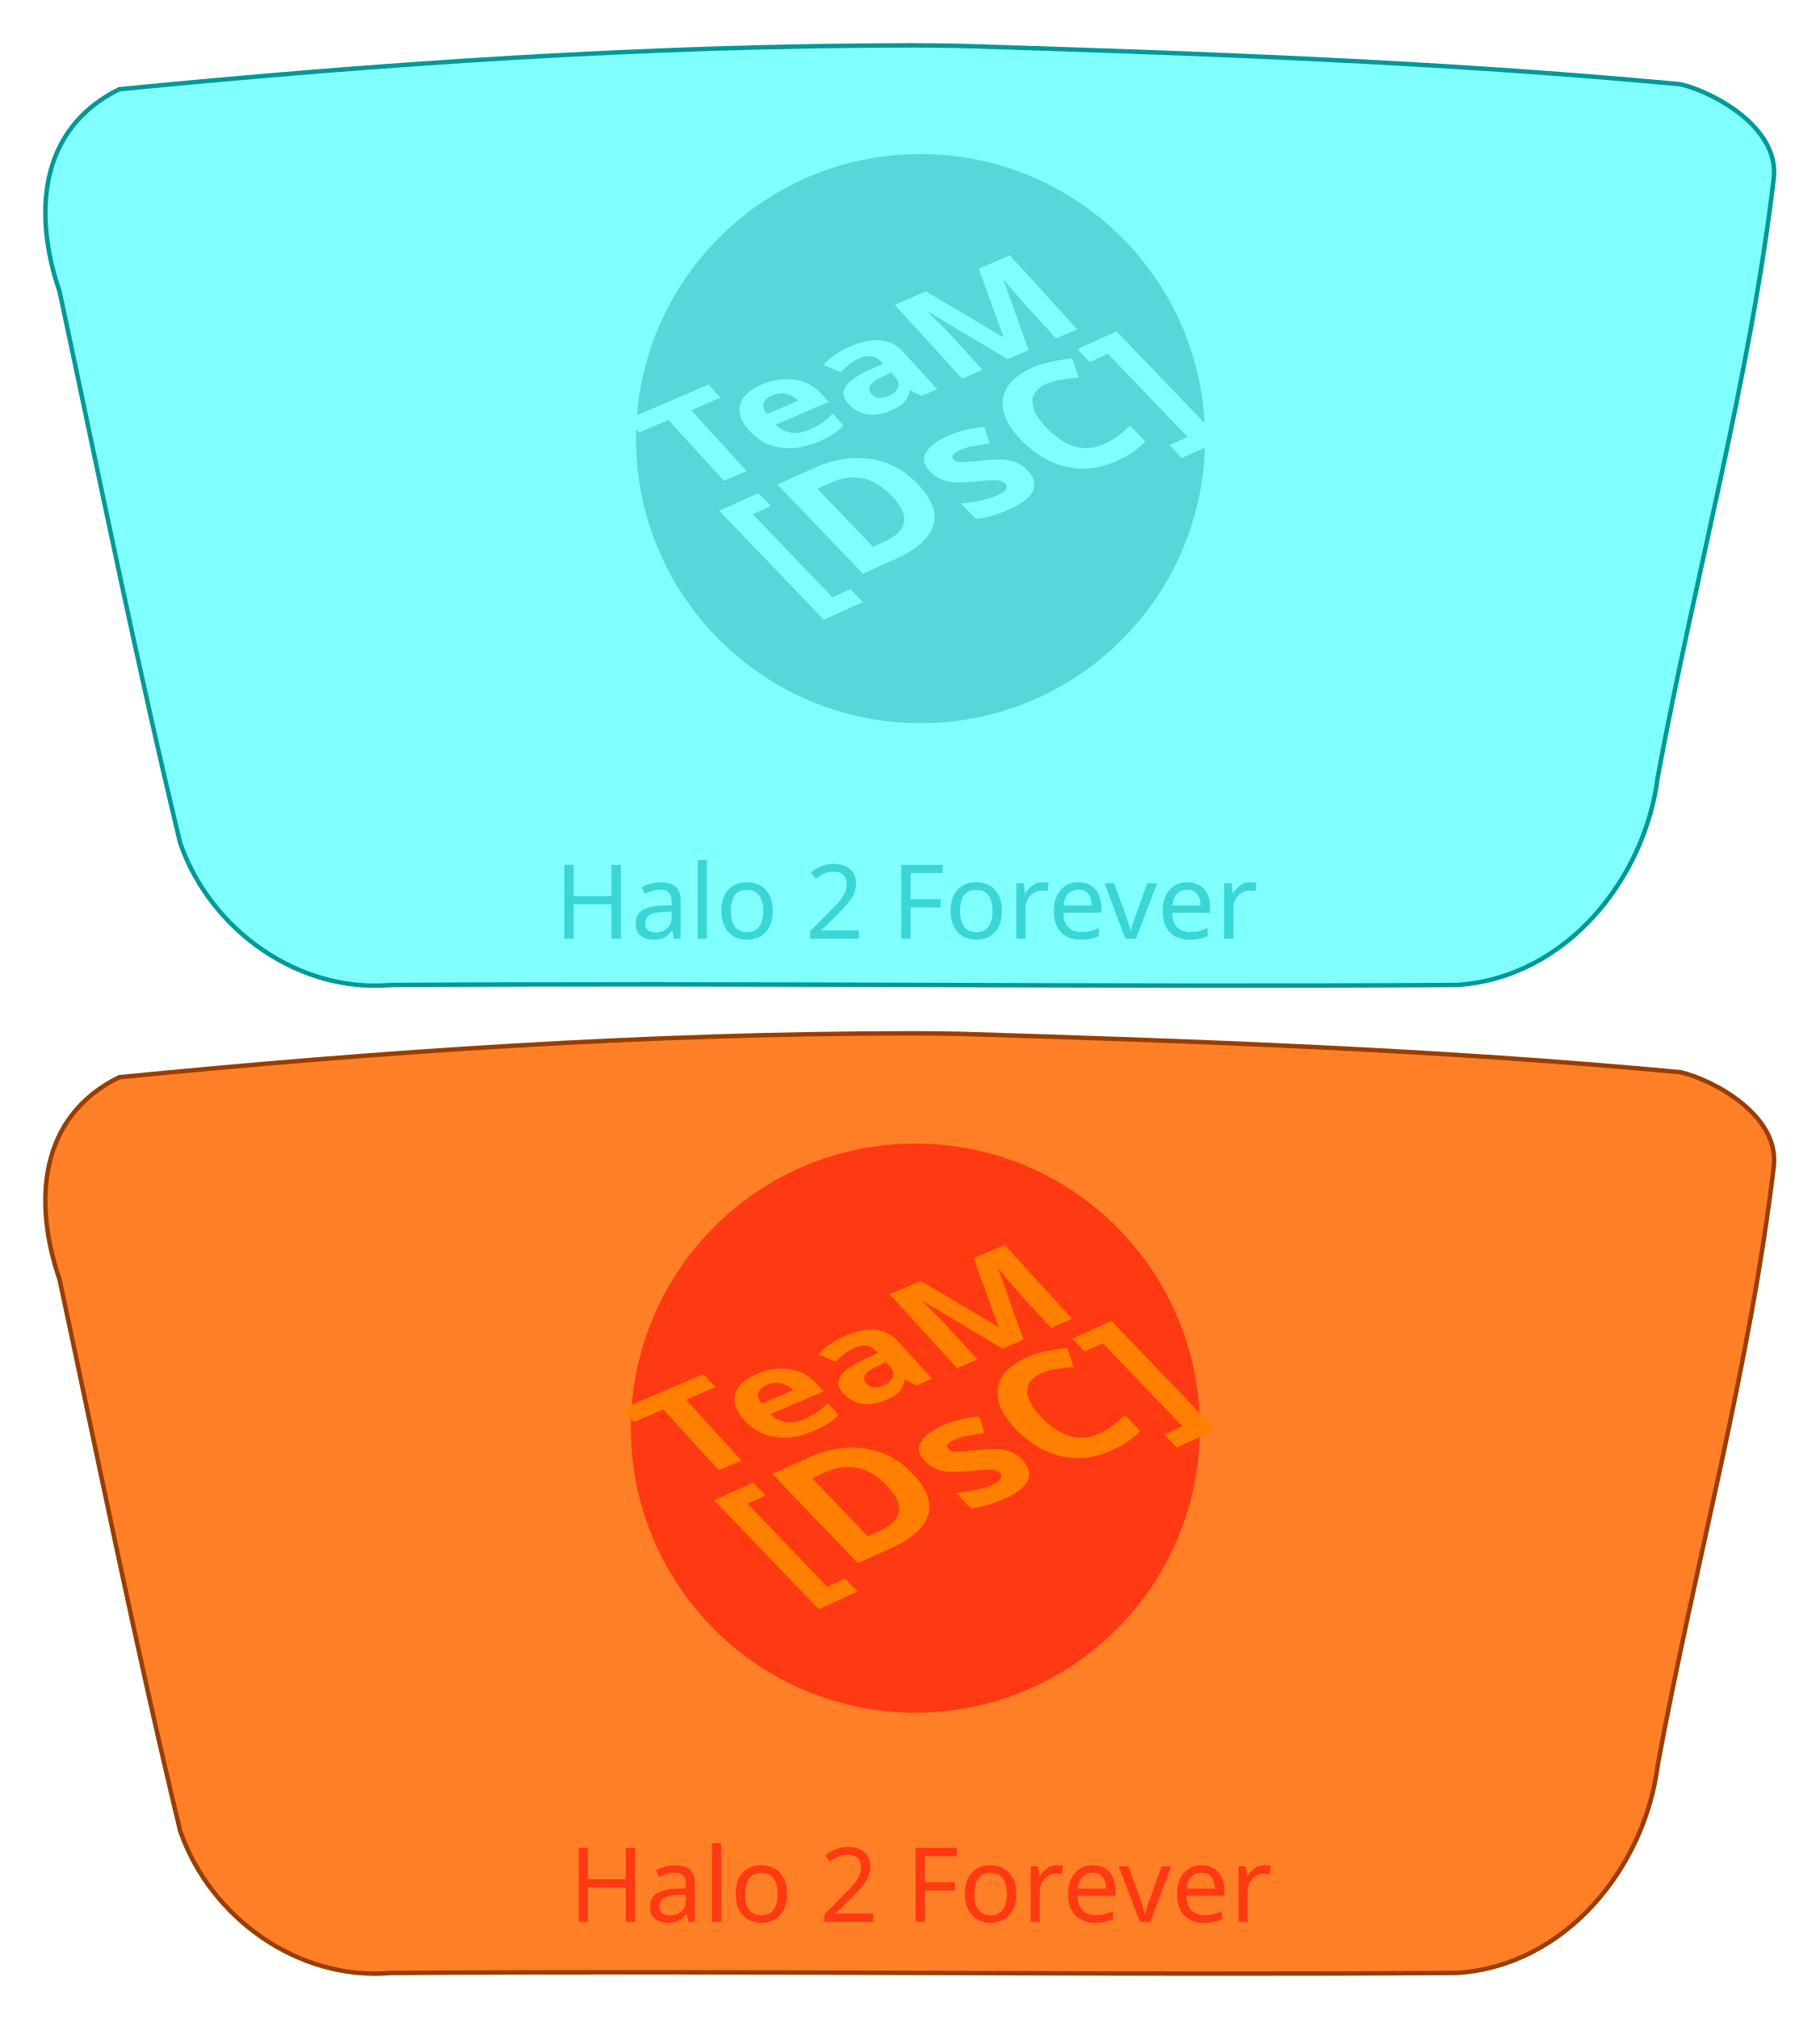
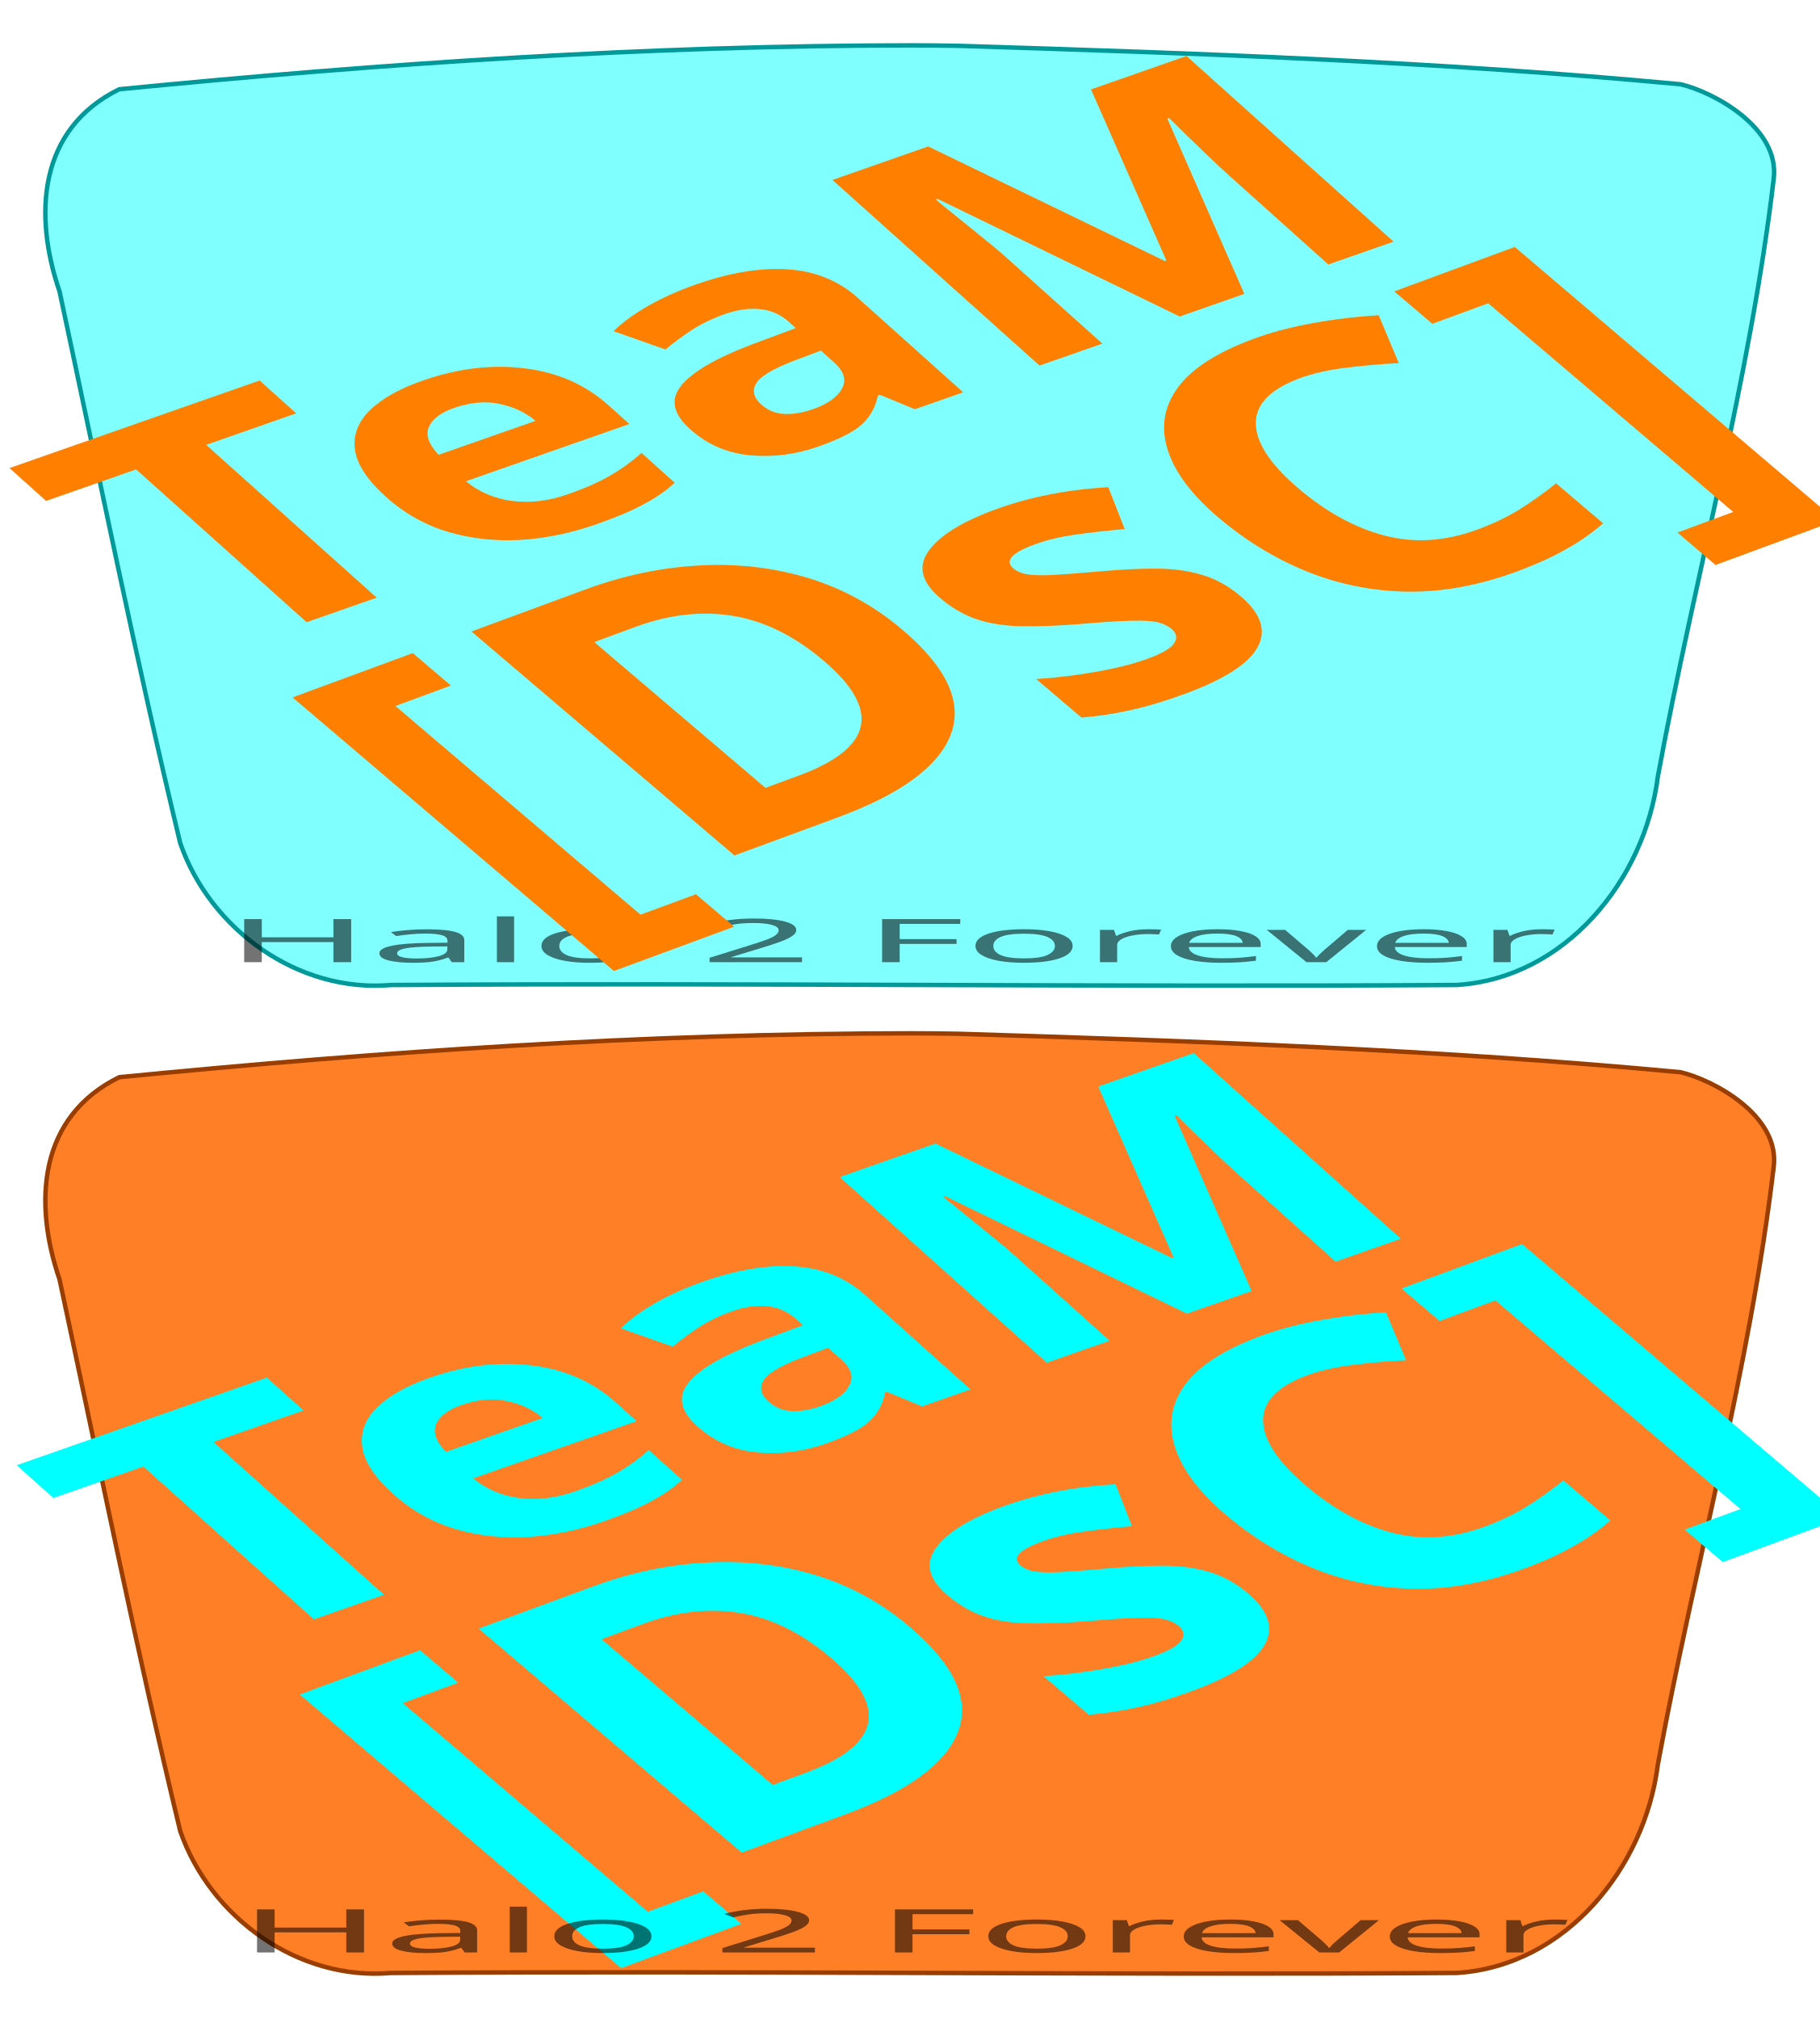
<svg xmlns="http://www.w3.org/2000/svg" width="422.075" height="468.275" version="1.1">
  <style type="text/css" id="style2">.st0{fill:#61E0DF;}
	.st1{fill:#3ED8D2;}</style>
  <style type="text/css" id="style2-5">.st0{fill:#3ED8D2;}
	.st1{fill:#61E0DF;}
	.st2{opacity:8.000000e-002;}</style>
  <g class="layer">
    <g id="g1054">
      <path id="path833" d="m211.34,239.66c-61.36,0.04 -122.63,4.19 -183.67,10.18c-18.7,9.18 -20,29.01 -13.86,46.88c9.15,42.68 17.76,85.54 28,127.97c6.96,20.07 27.35,34.76 48.85,32.91c82.43,-0.55 164.87,0.52 247.3,-0.01c25.2,-1.59 43.63,-24.39 46.62,-48.35c8.56,-46.3 21.35,-91.94 26.89,-138.73c1.37,-11.81 -13.97,-20.01 -21.58,-21.82c-55.78,-5.24 -111.84,-7.21 -167.83,-8.93c-3.57,-0.06 -7.15,-0.09 -10.72,-0.1z" stroke-width="1.03px" stroke="#993e00" fill="#ff7f27" display="inline" />
    </g>
    <g id="g1046">
      <path id="path6056" d="m211.34,10.52c-61.36,0.05 -122.63,4.19 -183.67,10.18c-18.7,9.18 -20,29.02 -13.86,46.88c9.15,42.69 17.76,85.54 28,127.97c6.96,20.08 27.35,34.76 48.85,32.91c82.43,-0.55 164.87,0.52 247.3,-0.01c25.2,-1.59 43.63,-24.39 46.62,-48.35c8.56,-46.3 21.35,-91.94 26.89,-138.73c1.37,-11.8 -13.97,-20.01 -21.58,-21.82c-55.78,-5.24 -111.84,-7.2 -167.83,-8.93c-3.57,-0.06 -7.15,-0.09 -10.72,-0.1z" stroke-width="1.03px" stroke="#009999" fill="#80ffff" display="inline" />
    </g>
-     <g id="svg_9" transform="matrix(1 0 0 1 596 47)">
-       <ellipse fill="#35b7b7" stroke-width="0.15" opacity="0.55" cx="-382.46" cy="54.73" rx="66" ry="66" id="svg_8" />
-       <g id="svg_7" transform="matrix(1.71926 0 0 1.17942 556.695 -82.4616)">
-         <text fill="#80ffff" stroke-width="0" x="-554.46" y="111.73" id="svg_5" font-size="24" font-family="Fantasy" text-anchor="middle" xml:space="preserve" font-weight="bold" stroke="#009999" transform="rotate(-32.0054 -554.463 103.725)">TeaM</text>
-         <text fill="#80ffff" stroke-width="0" x="-541.46" y="136.73" id="svg_6" font-size="24" font-family="Fantasy" text-anchor="middle" xml:space="preserve" font-weight="bold" stroke="#009999" transform="rotate(-33.3407 -541.372 120.788) matrix(1.11602 0 0 1.2247 62.8791 -35.1607)">[DsC]</text>
+     <g id="svg_10" transform="matrix(3.07615 0 0 2.51161 912.864 -105.446)">
+       <g id="svg_12" transform="matrix(1.71926 0 0 1.17942 711.695 44.5384)">
+         <text fill="#00ffff" stroke-width="0" x="-554.46" y="111.73" id="svg_13" font-size="24" font-family="Fantasy" text-anchor="middle" xml:space="preserve" font-weight="bold" stroke="#009999" transform="rotate(-32.0054 -554.463 103.725)">TeaM</text>
+         <text fill="#00ffff" stroke-width="0" x="-541.46" y="136.73" id="svg_14" font-size="24" font-family="Fantasy" text-anchor="middle" xml:space="preserve" font-weight="bold" stroke="#009999" transform="rotate(-33.3407 -541.372 120.788) matrix(1.11602 0 0 1.2247 62.8791 -35.1607)">[DsC]</text>
      </g>
    </g>
-     <g id="svg_10" transform="matrix(1 0 0 1 594.81 276.495)">
-       <ellipse fill="#ff0000" stroke-width="0.15" opacity="0.55" cx="-382.46" cy="54.73" rx="66" ry="66" id="svg_11" />
-       <g id="svg_12" transform="matrix(1.71926 0 0 1.17942 556.695 -82.4616)">
-         <text fill="#ff7f00" stroke-width="0" x="-554.46" y="111.73" id="svg_13" font-size="24" font-family="Fantasy" text-anchor="middle" xml:space="preserve" font-weight="bold" stroke="#009999" transform="rotate(-32.0054 -554.463 103.725)">TeaM</text>
-         <text fill="#ff7f00" stroke-width="0" x="-541.46" y="136.73" id="svg_14" font-size="24" font-family="Fantasy" text-anchor="middle" xml:space="preserve" font-weight="bold" stroke="#009999" transform="rotate(-33.3407 -541.372 120.788) matrix(1.11602 0 0 1.2247 62.8791 -35.1607)">[DsC]</text>
+     <text fill="#000000" stroke-width="0" opacity="0.55" x="-562.46" y="127.73" id="svg_15" font-size="24" font-family="Fantasy" text-anchor="middle" xml:space="preserve" transform="matrix(1.8931 0 0 0.583323 1271.58 148.658)">Halo 2 Forever</text>
+     <g id="svg_1" transform="matrix(3.07615 0 0 2.51161 911.18 -336.711)">
+       <g id="svg_2" transform="matrix(1.71926 0 0 1.17942 711.695 44.5384)">
+         <text fill="#ff7f00" stroke-width="0" x="-554.46" y="111.73" id="svg_3" font-size="24" font-family="Fantasy" text-anchor="middle" xml:space="preserve" font-weight="bold" stroke="#009999" transform="rotate(-32.0054 -554.463 103.725)">TeaM</text>
+         <text fill="#ff7f00" stroke-width="0" x="-541.46" y="136.73" id="svg_4" font-size="24" font-family="Fantasy" text-anchor="middle" xml:space="preserve" font-weight="bold" stroke="#009999" transform="rotate(-33.3407 -541.372 120.788) matrix(1.11602 0 0 1.2247 62.8791 -35.1607)">[DsC]</text>
      </g>
    </g>
-     <text fill="#ff0000" stroke-width="0" opacity="0.55" x="-562.46" y="127.73" id="svg_15" font-size="24" font-family="Fantasy" text-anchor="middle" xml:space="preserve" transform="matrix(1 0 0 1 776 318)">Halo 2 Forever</text>
-     <text fill="#00b2b2" stroke-width="0" opacity="0.55" x="-562.46" y="127.73" id="svg_16" font-size="24" font-family="Fantasy" text-anchor="middle" xml:space="preserve" transform="matrix(1 0 0 1 772.68 89.995)">Halo 2 Forever</text>
+     <text fill="#000000" stroke-width="0" opacity="0.55" x="-562.46" y="127.73" id="svg_5" font-size="24" font-family="Fantasy" text-anchor="middle" xml:space="preserve" transform="matrix(1.8931 0 0 0.583323 1274.56 378.338)">Halo 2 Forever</text>
  </g>
</svg>
